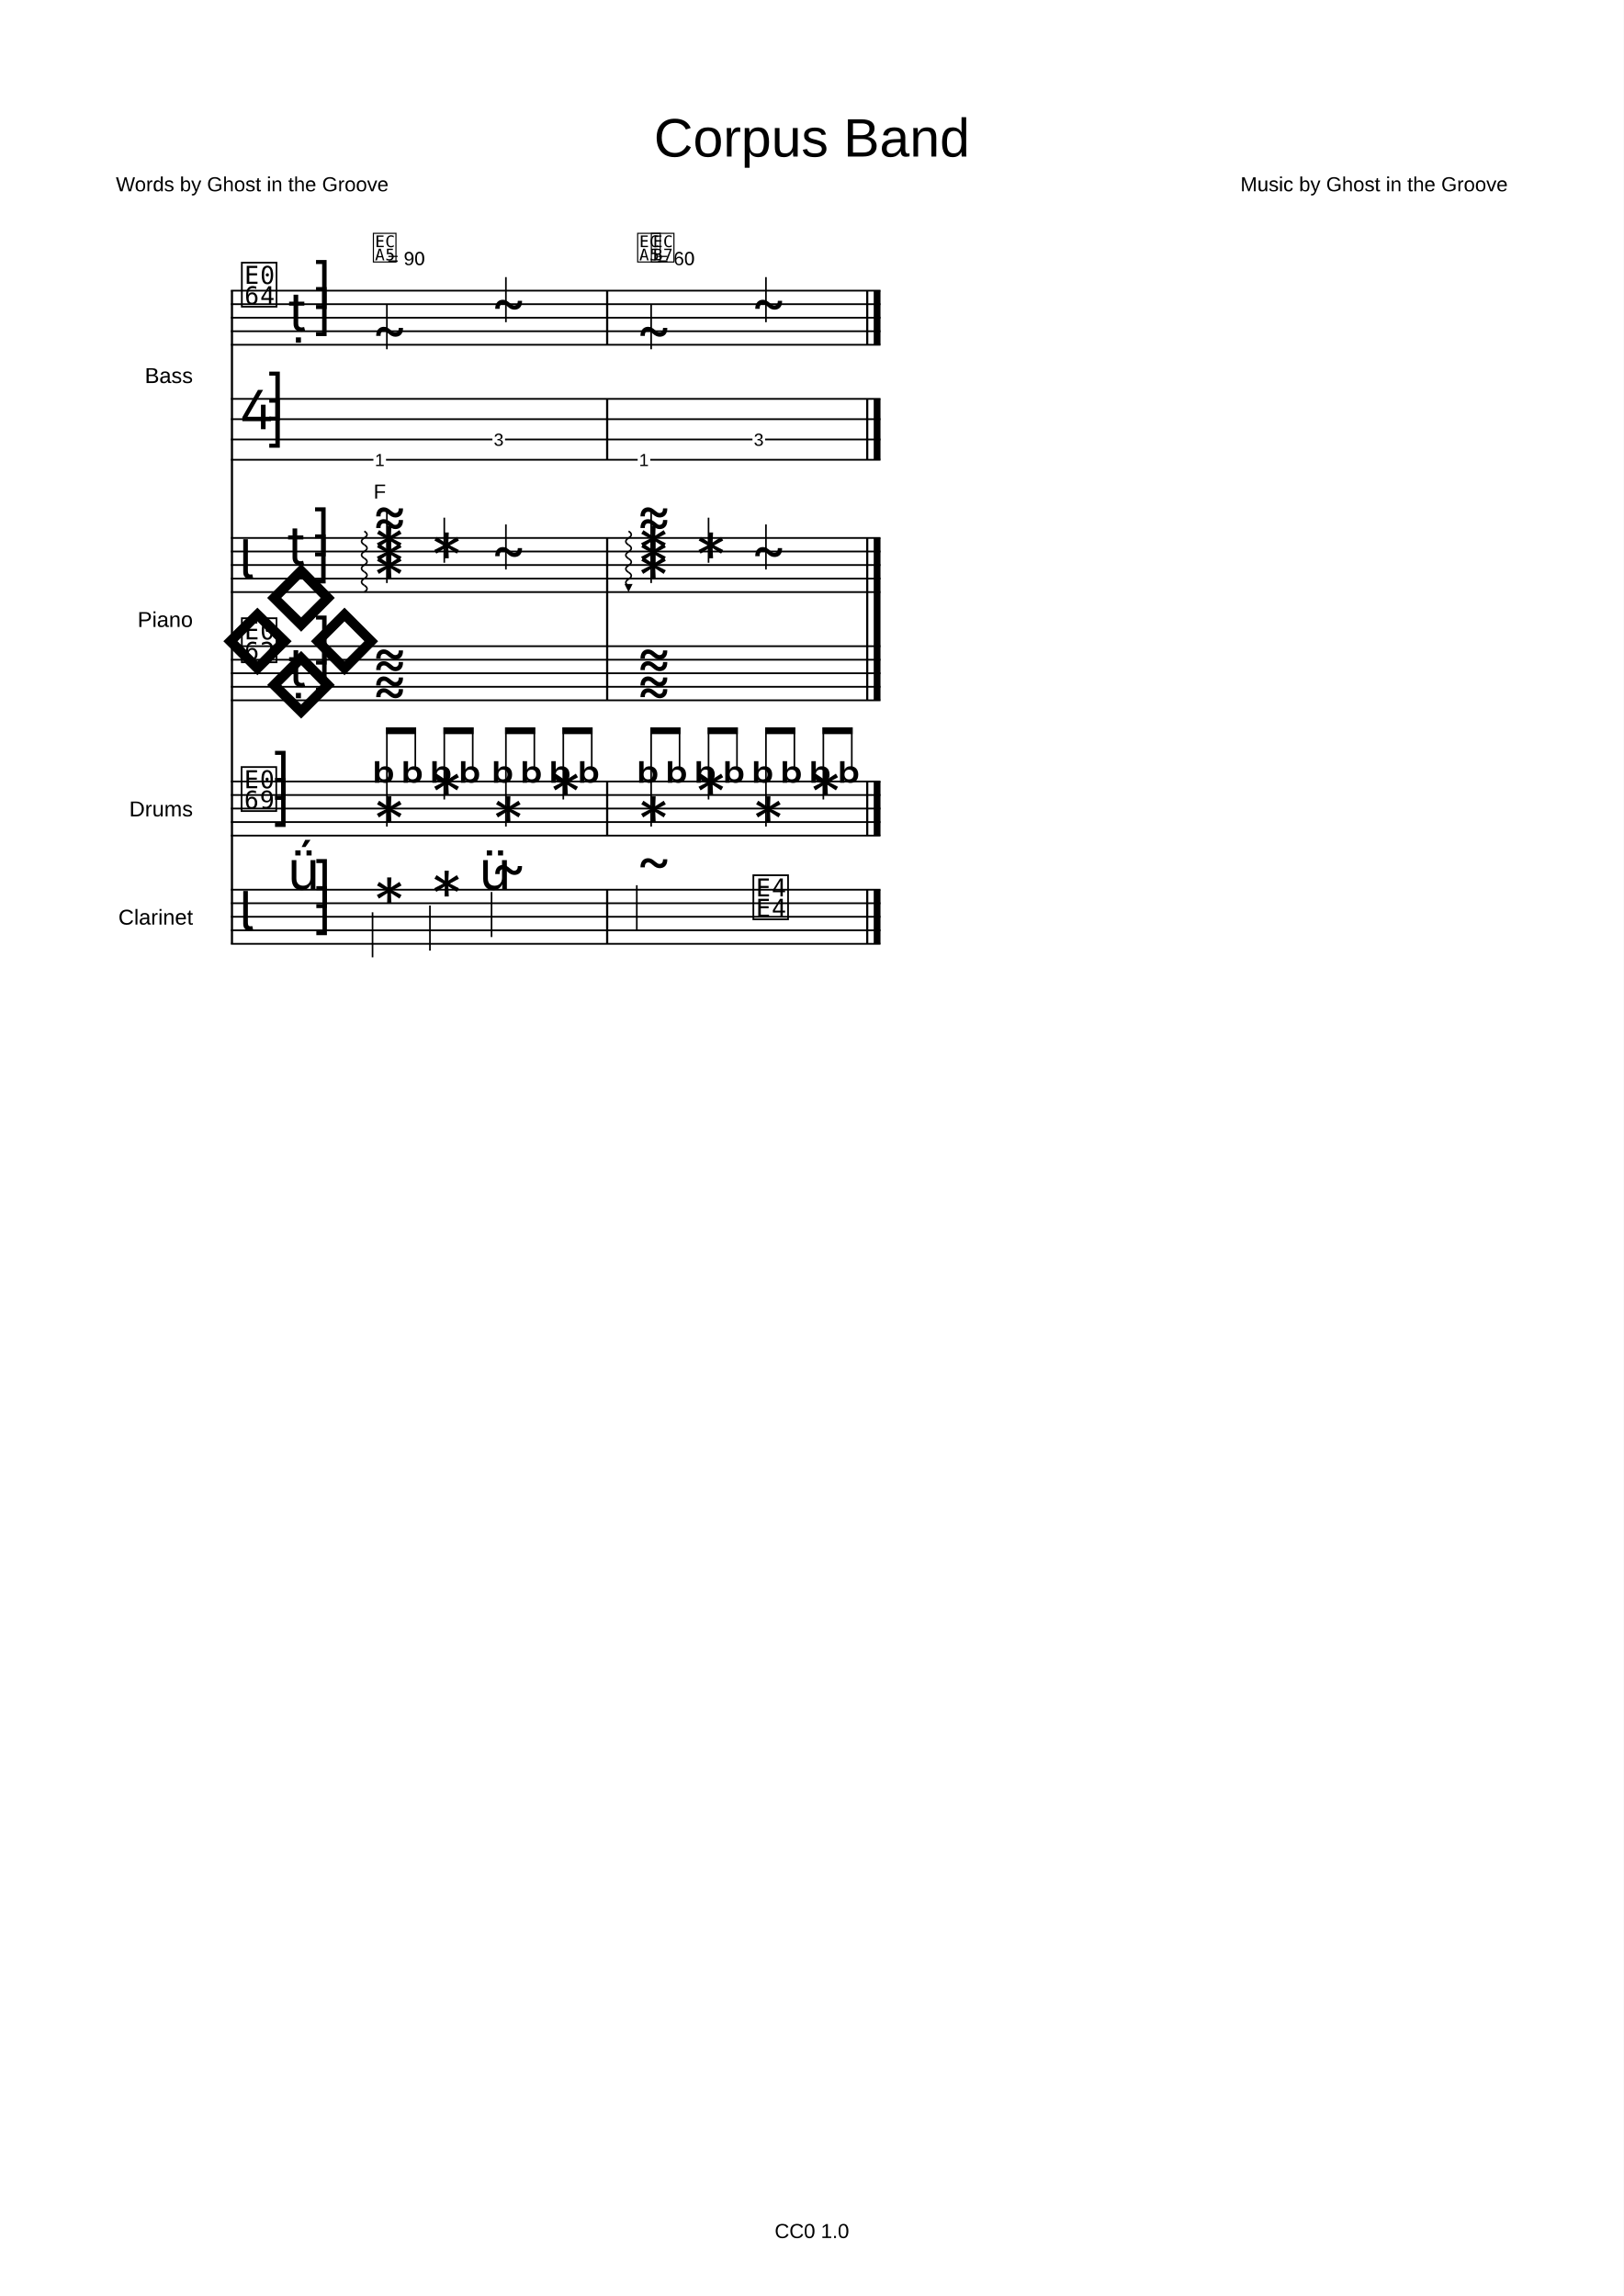
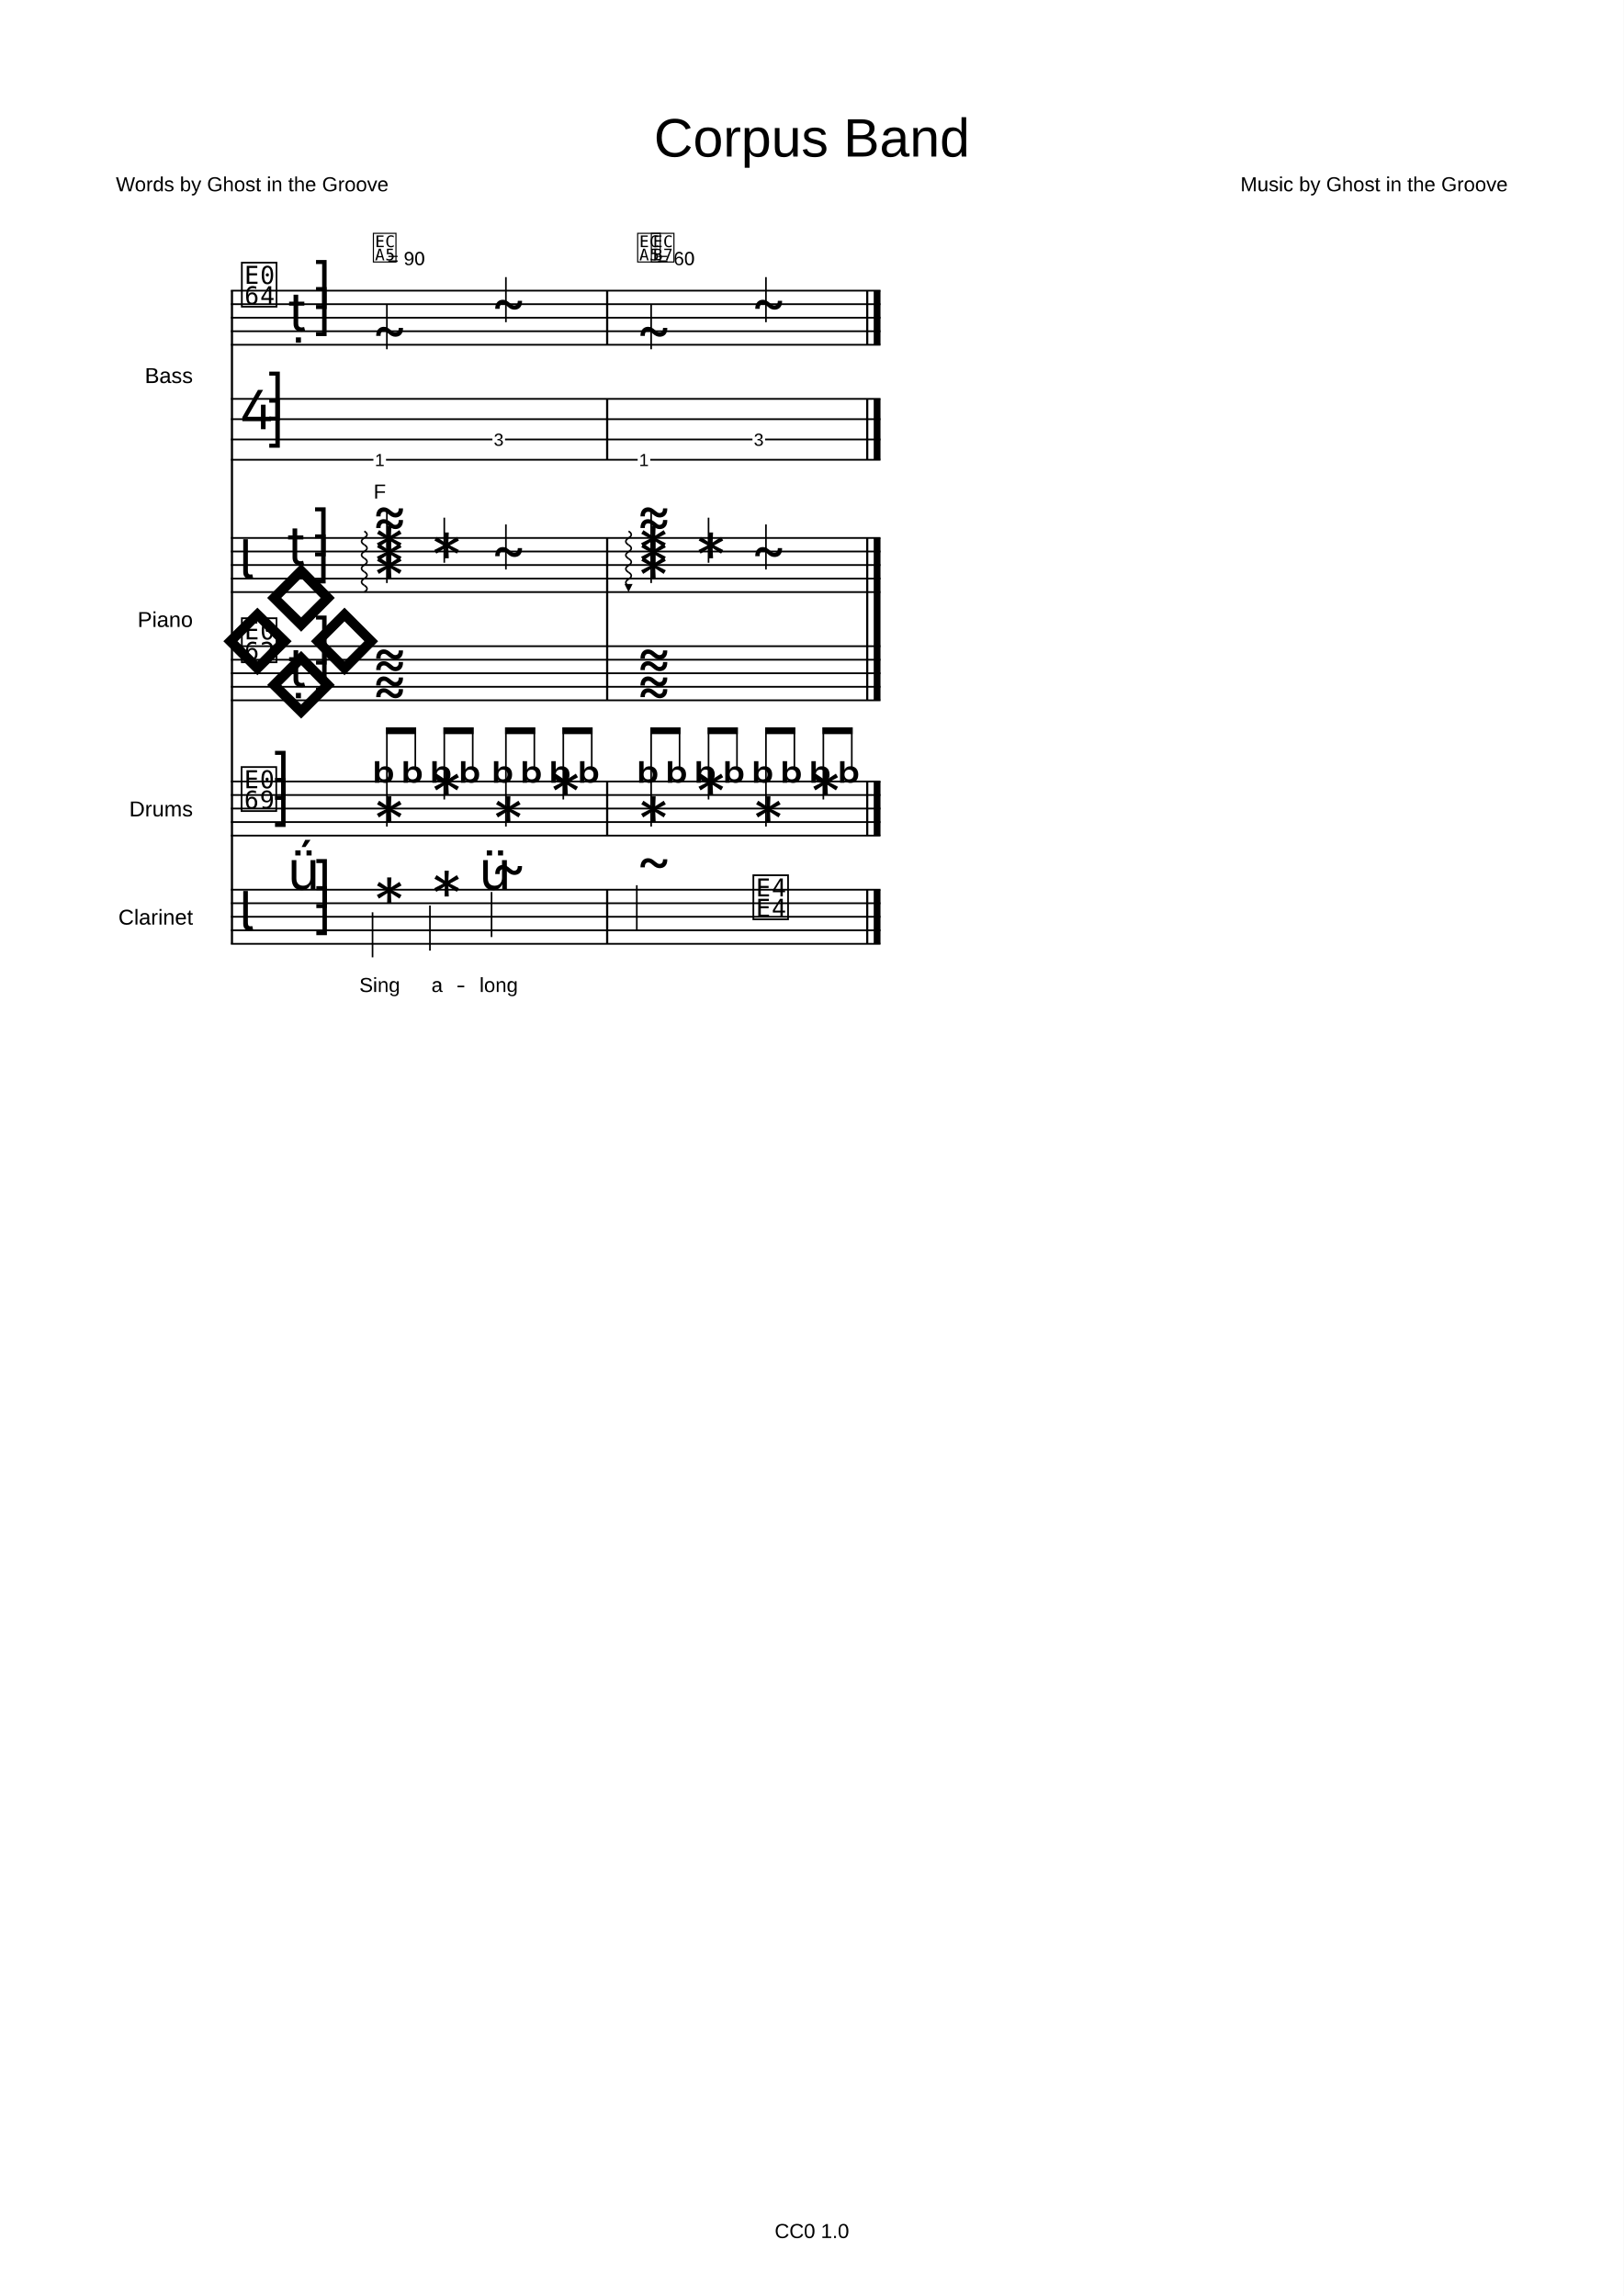
<svg xmlns="http://www.w3.org/2000/svg" width="1200" height="1697.143" viewBox="0 0 120 169.714">
  <style>@font-face{font-family:"Bravura";src:url("Bravura.otf")}text{font-family:"Bravura";font-size:4px}text.t{font-family:Arial,Helvetica,sans-serif}</style>
  <rect x="0" y="0" width="120" height="169.714" fill="white" />
  <g fill="black" stroke="black">
    <line class="staffLine" x1="17.063" y1="21.484" x2="65.072" y2="21.484" stroke-width="0.13" />
    <line class="staffLine" x1="17.063" y1="22.484" x2="65.072" y2="22.484" stroke-width="0.13" />
    <line class="staffLine" x1="17.063" y1="23.484" x2="65.072" y2="23.484" stroke-width="0.13" />
    <line class="staffLine" x1="17.063" y1="24.484" x2="65.072" y2="24.484" stroke-width="0.13" />
    <line class="staffLine" x1="17.063" y1="25.484" x2="65.072" y2="25.484" stroke-width="0.13" />
    <line class="stem" x1="28.593" y1="25.816" x2="28.593" y2="22.484" stroke-width="0.12" />
    <line class="stem" x1="37.389" y1="23.816" x2="37.389" y2="20.484" stroke-width="0.12" />
    <line class="barline" x1="44.873" y1="21.484" x2="44.873" y2="25.484" stroke-width="0.16" />
    <line class="stem" x1="48.123" y1="25.816" x2="48.123" y2="22.484" stroke-width="0.12" />
    <line class="stem" x1="56.608" y1="23.816" x2="56.608" y2="20.484" stroke-width="0.12" />
    <line class="barline" x1="64.092" y1="21.484" x2="64.092" y2="25.484" stroke-width="0.16" />
    <line class="barline" x1="64.822" y1="21.484" x2="64.822" y2="25.484" stroke-width="0.5" />
    <line class="staffLine" x1="17.063" y1="29.484" x2="65.072" y2="29.484" stroke-width="0.13" />
    <line class="staffLine" x1="17.063" y1="30.984" x2="65.072" y2="30.984" stroke-width="0.13" />
    <line class="staffLine" x1="17.063" y1="32.484" x2="65.072" y2="32.484" stroke-width="0.13" />
    <line class="staffLine" x1="17.063" y1="33.984" x2="65.072" y2="33.984" stroke-width="0.13" />
    <line class="barline" x1="44.873" y1="29.484" x2="44.873" y2="33.984" stroke-width="0.16" />
    <line class="barline" x1="64.092" y1="29.484" x2="64.092" y2="33.984" stroke-width="0.16" />
    <line class="barline" x1="64.822" y1="29.484" x2="64.822" y2="33.984" stroke-width="0.5" />
    <line class="staffLine" x1="17.063" y1="39.765" x2="65.072" y2="39.765" stroke-width="0.13" />
    <line class="staffLine" x1="17.063" y1="40.765" x2="65.072" y2="40.765" stroke-width="0.13" />
    <line class="staffLine" x1="17.063" y1="41.765" x2="65.072" y2="41.765" stroke-width="0.13" />
    <line class="staffLine" x1="17.063" y1="42.765" x2="65.072" y2="42.765" stroke-width="0.13" />
    <line class="staffLine" x1="17.063" y1="43.765" x2="65.072" y2="43.765" stroke-width="0.13" />
    <line class="stem" x1="28.593" y1="43.097" x2="28.593" y2="37.765" stroke-width="0.12" />
    <line class="stem" x1="32.835" y1="41.597" x2="32.835" y2="38.265" stroke-width="0.12" />
    <line class="stem" x1="37.389" y1="42.097" x2="37.389" y2="38.765" stroke-width="0.12" />
    <line class="barline" x1="44.873" y1="39.765" x2="44.873" y2="43.765" stroke-width="0.16" />
    <line class="stem" x1="48.123" y1="43.097" x2="48.123" y2="37.765" stroke-width="0.12" />
    <line class="stem" x1="52.365" y1="41.597" x2="52.365" y2="38.265" stroke-width="0.12" />
    <line class="stem" x1="56.608" y1="42.097" x2="56.608" y2="38.765" stroke-width="0.12" />
    <line class="barline" x1="64.092" y1="39.765" x2="64.092" y2="43.765" stroke-width="0.16" />
    <line class="barline" x1="64.822" y1="39.765" x2="64.822" y2="43.765" stroke-width="0.5" />
    <line class="staffLine" x1="17.063" y1="47.765" x2="65.072" y2="47.765" stroke-width="0.13" />
    <line class="staffLine" x1="17.063" y1="48.765" x2="65.072" y2="48.765" stroke-width="0.13" />
    <line class="staffLine" x1="17.063" y1="49.765" x2="65.072" y2="49.765" stroke-width="0.13" />
    <line class="staffLine" x1="17.063" y1="50.765" x2="65.072" y2="50.765" stroke-width="0.13" />
    <line class="staffLine" x1="17.063" y1="51.765" x2="65.072" y2="51.765" stroke-width="0.13" />
    <line class="barline" x1="44.873" y1="47.765" x2="44.873" y2="51.765" stroke-width="0.16" />
    <line class="barline" x1="64.092" y1="47.765" x2="64.092" y2="51.765" stroke-width="0.16" />
    <line class="barline" x1="64.822" y1="47.765" x2="64.822" y2="51.765" stroke-width="0.5" />
    <line class="staffLine" x1="17.063" y1="57.765" x2="65.072" y2="57.765" stroke-width="0.13" />
    <line class="staffLine" x1="17.063" y1="58.765" x2="65.072" y2="58.765" stroke-width="0.13" />
    <line class="staffLine" x1="17.063" y1="59.765" x2="65.072" y2="59.765" stroke-width="0.13" />
    <line class="staffLine" x1="17.063" y1="60.765" x2="65.072" y2="60.765" stroke-width="0.13" />
    <line class="staffLine" x1="17.063" y1="61.765" x2="65.072" y2="61.765" stroke-width="0.13" />
    <line class="stem" x1="28.593" y1="61.097" x2="28.593" y2="53.765" stroke-width="0.12" />
    <line class="stem" x1="30.694" y1="56.821" x2="30.694" y2="53.765" stroke-width="0.12" />
    <line class="stem" x1="32.835" y1="59.097" x2="32.835" y2="53.765" stroke-width="0.12" />
    <line class="stem" x1="34.937" y1="56.821" x2="34.937" y2="53.765" stroke-width="0.12" />
    <line class="stem" x1="37.389" y1="61.097" x2="37.389" y2="53.765" stroke-width="0.12" />
    <line class="stem" x1="39.49" y1="56.821" x2="39.49" y2="53.765" stroke-width="0.12" />
    <line class="stem" x1="41.631" y1="59.097" x2="41.631" y2="53.765" stroke-width="0.12" />
    <line class="stem" x1="43.733" y1="56.821" x2="43.733" y2="53.765" stroke-width="0.12" />
    <line class="barline" x1="44.873" y1="57.765" x2="44.873" y2="61.765" stroke-width="0.16" />
    <line class="stem" x1="48.123" y1="61.097" x2="48.123" y2="53.765" stroke-width="0.12" />
    <line class="stem" x1="50.224" y1="56.821" x2="50.224" y2="53.765" stroke-width="0.12" />
    <line class="stem" x1="52.365" y1="59.097" x2="52.365" y2="53.765" stroke-width="0.12" />
    <line class="stem" x1="54.467" y1="56.821" x2="54.467" y2="53.765" stroke-width="0.12" />
    <line class="stem" x1="56.608" y1="61.097" x2="56.608" y2="53.765" stroke-width="0.12" />
    <line class="stem" x1="58.709" y1="56.821" x2="58.709" y2="53.765" stroke-width="0.12" />
    <line class="stem" x1="60.85" y1="59.097" x2="60.85" y2="53.765" stroke-width="0.12" />
    <line class="stem" x1="62.952" y1="56.821" x2="62.952" y2="53.765" stroke-width="0.12" />
    <line class="barline" x1="64.092" y1="57.765" x2="64.092" y2="61.765" stroke-width="0.16" />
    <line class="barline" x1="64.822" y1="57.765" x2="64.822" y2="61.765" stroke-width="0.5" />
    <line class="staffLine" x1="17.063" y1="65.765" x2="65.072" y2="65.765" stroke-width="0.13" />
    <line class="staffLine" x1="17.063" y1="66.765" x2="65.072" y2="66.765" stroke-width="0.13" />
    <line class="staffLine" x1="17.063" y1="67.765" x2="65.072" y2="67.765" stroke-width="0.13" />
    <line class="staffLine" x1="17.063" y1="68.765" x2="65.072" y2="68.765" stroke-width="0.13" />
    <line class="staffLine" x1="17.063" y1="69.765" x2="65.072" y2="69.765" stroke-width="0.13" />
    <line class="stem" x1="27.533" y1="67.433" x2="27.533" y2="70.765" stroke-width="0.12" />
    <line class="stem" x1="31.775" y1="66.933" x2="31.775" y2="70.265" stroke-width="0.12" />
    <line class="stem" x1="36.329" y1="65.933" x2="36.329" y2="69.265" stroke-width="0.12" />
    <line class="barline" x1="44.873" y1="65.765" x2="44.873" y2="69.765" stroke-width="0.16" />
    <line class="stem" x1="47.063" y1="65.433" x2="47.063" y2="68.765" stroke-width="0.12" />
    <line class="barline" x1="64.092" y1="65.765" x2="64.092" y2="69.765" stroke-width="0.16" />
    <line class="barline" x1="64.822" y1="65.765" x2="64.822" y2="69.765" stroke-width="0.5" />
+     <line class="lyric" x1="33.811" y1="72.917" x2="34.311" y2="72.917" stroke-width="0.12" />
    <line class="barline" x1="17.143" y1="21.484" x2="17.143" y2="69.765" stroke-width="0.16" />
    <line class="barline" x1="44.873" y1="43.765" x2="44.873" y2="47.765" stroke-width="0.16" />
    <line class="barline" x1="64.092" y1="43.765" x2="64.092" y2="47.765" stroke-width="0.16" />
    <line class="barline" x1="64.822" y1="43.765" x2="64.822" y2="47.765" stroke-width="0.5" />
    <polygon class="beam" stroke="none" points="28.533,53.765 30.754,53.765 30.754,54.265 28.533,54.265" />
    <polygon class="beam" stroke="none" points="32.775,53.765 34.997,53.765 34.997,54.265 32.775,54.265" />
    <polygon class="beam" stroke="none" points="37.329,53.765 39.55,53.765 39.55,54.265 37.329,54.265" />
    <polygon class="beam" stroke="none" points="41.571,53.765 43.793,53.765 43.793,54.265 41.571,54.265" />
    <polygon class="beam" stroke="none" points="48.063,53.765 50.284,53.765 50.284,54.265 48.063,54.265" />
    <polygon class="beam" stroke="none" points="52.305,53.765 54.527,53.765 54.527,54.265 52.305,54.265" />
    <polygon class="beam" stroke="none" points="56.548,53.765 58.769,53.765 58.769,54.265 56.548,54.265" />
    <polygon class="beam" stroke="none" points="60.79,53.765 63.012,53.765 63.012,54.265 60.79,54.265" />
    <text class="clef" x="17.683" y="22.484" stroke="none"></text>
    <text class="keySignature" x="21.319" y="24.484" stroke="none"></text>
    <text class="timeSignature" x="23.123" y="22.484" stroke="none"></text>
    <text class="timeSignature" x="23.123" y="24.484" stroke="none"></text>
    <text class="notehead" x="27.473" y="25.984" stroke="none"></text>
    <text class="notehead" x="36.269" y="23.984" stroke="none"></text>
    <text class="notehead" x="47.003" y="25.984" stroke="none"></text>
    <text class="notehead" x="55.488" y="23.984" stroke="none"></text>
    <text class="clef" x="17.675" y="31.726" stroke="none"></text>
    <text class="timeSignature" x="19.663" y="30.734" stroke="none"></text>
    <text class="timeSignature" x="19.663" y="32.734" stroke="none"></text>
    <text class="clef" x="17.663" y="42.765" stroke="none"></text>
    <text class="keySignature" x="21.247" y="41.765" stroke="none"></text>
    <text class="timeSignature" x="23.051" y="40.765" stroke="none"></text>
    <text class="timeSignature" x="23.051" y="42.765" stroke="none"></text>
    <text class="notehead" x="27.473" y="41.265" stroke="none"></text>
    <text class="notehead" x="27.473" y="42.265" stroke="none"></text>
    <text class="notehead" x="27.473" y="43.265" stroke="none"></text>
    <text class="notehead" x="31.715" y="41.765" stroke="none"></text>
    <text class="notehead" x="36.269" y="42.265" stroke="none"></text>
    <text class="notehead" x="27.473" y="39.765" stroke="none"></text>
    <text class="notehead" x="47.003" y="41.265" stroke="none"></text>
    <text class="notehead" x="47.003" y="42.265" stroke="none"></text>
    <text class="notehead" x="47.003" y="43.265" stroke="none"></text>
    <text class="notehead" x="51.245" y="41.765" stroke="none"></text>
    <text class="notehead" x="55.488" y="42.265" stroke="none"></text>
    <text class="notehead" x="47.003" y="39.765" stroke="none"></text>
    <text class="clef" x="17.683" y="48.765" stroke="none"></text>
    <text class="keySignature" x="21.319" y="50.765" stroke="none"></text>
    <text class="timeSignature" x="23.123" y="48.765" stroke="none"></text>
    <text class="timeSignature" x="23.123" y="50.765" stroke="none"></text>
    <text class="notehead" x="27.473" y="50.265" stroke="none"></text>
    <text class="notehead" x="27.473" y="52.265" stroke="none"></text>
    <text class="notehead" x="47.003" y="50.265" stroke="none"></text>
    <text class="notehead" x="47.003" y="52.265" stroke="none"></text>
    <text class="clef" x="17.663" y="59.765" stroke="none"></text>
    <text class="timeSignature" x="20.091" y="58.765" stroke="none"></text>
    <text class="timeSignature" x="20.091" y="60.765" stroke="none"></text>
    <text class="notehead" x="27.473" y="57.265" stroke="none"></text>
    <text class="notehead" x="27.473" y="61.265" stroke="none"></text>
    <text class="notehead" x="29.594" y="57.265" stroke="none"></text>
    <text class="notehead" x="31.715" y="57.265" stroke="none"></text>
    <text class="notehead" x="31.715" y="59.265" stroke="none"></text>
    <text class="notehead" x="33.837" y="57.265" stroke="none"></text>
    <text class="notehead" x="36.269" y="57.265" stroke="none"></text>
    <text class="notehead" x="36.269" y="61.265" stroke="none"></text>
    <text class="notehead" x="38.39" y="57.265" stroke="none"></text>
    <text class="notehead" x="40.511" y="57.265" stroke="none"></text>
    <text class="notehead" x="40.511" y="59.265" stroke="none"></text>
    <text class="notehead" x="42.633" y="57.265" stroke="none"></text>
    <text class="notehead" x="47.003" y="57.265" stroke="none"></text>
    <text class="notehead" x="47.003" y="61.265" stroke="none"></text>
    <text class="notehead" x="49.124" y="57.265" stroke="none"></text>
    <text class="notehead" x="51.245" y="57.265" stroke="none"></text>
    <text class="notehead" x="51.245" y="59.265" stroke="none"></text>
    <text class="notehead" x="53.367" y="57.265" stroke="none"></text>
    <text class="notehead" x="55.488" y="57.265" stroke="none"></text>
    <text class="notehead" x="55.488" y="61.265" stroke="none"></text>
    <text class="notehead" x="57.609" y="57.265" stroke="none"></text>
    <text class="notehead" x="59.73" y="57.265" stroke="none"></text>
    <text class="notehead" x="59.73" y="59.265" stroke="none"></text>
    <text class="notehead" x="61.852" y="57.265" stroke="none"></text>
    <text class="clef" x="17.663" y="68.765" stroke="none"></text>
    <text class="keySignature" x="21.247" y="65.765" stroke="none"></text>
    <text class="timeSignature" x="23.143" y="66.765" stroke="none"></text>
    <text class="timeSignature" x="23.143" y="68.765" stroke="none"></text>
    <text class="notehead" x="27.473" y="67.265" stroke="none"></text>
    <text class="notehead" x="31.715" y="66.765" stroke="none"></text>
    <text class="notehead" x="36.269" y="65.765" stroke="none"></text>
    <text class="accidental" x="35.397" y="65.765" stroke="none"></text>
    <text class="notehead" x="47.003" y="65.265" stroke="none"></text>
    <text class="rest" x="55.488" y="67.765" stroke="none"></text>
    <text class="tempo" x="27.473" y="19.24" style="font-size:2.6px" stroke="none"></text>
    <text class="tempo" x="47.003" y="19.24" style="font-size:2.6px" stroke="none"></text>
    <text class="tempo" x="48.016" y="19.24" style="font-size:2.6px" stroke="none"></text>
    <text class="brace" x="15.931" y="51.758" style="font-size:11.985px" stroke="none"></text>
    <text class="t credit" x="60" y="11.571" style="font-size:4px" text-anchor="middle" stroke="none">Corpus Band</text>
    <text class="t credit" x="8.571" y="14.136" style="font-size:1.5px" text-anchor="start" stroke="none">Words by Ghost in the Groove</text>
    <text class="t credit" x="111.429" y="14.136" style="font-size:1.5px" text-anchor="end" stroke="none">Music by Ghost in the Groove</text>
    <rect class="knockout" x="27.597" y="33.412" width="0.931" height="1.144" fill="white" stroke="none" />
    <text class="t fretNumber" x="28.063" y="34.452" style="font-size:1.3px" text-anchor="middle" stroke="none">1</text>
    <rect class="knockout" x="36.393" y="31.912" width="0.931" height="1.144" fill="white" stroke="none" />
    <text class="t fretNumber" x="36.859" y="32.952" style="font-size:1.3px" text-anchor="middle" stroke="none">3</text>
    <rect class="knockout" x="47.127" y="33.412" width="0.931" height="1.144" fill="white" stroke="none" />
    <text class="t fretNumber" x="47.593" y="34.452" style="font-size:1.3px" text-anchor="middle" stroke="none">1</text>
    <rect class="knockout" x="55.612" y="31.912" width="0.931" height="1.144" fill="white" stroke="none" />
    <text class="t fretNumber" x="56.078" y="32.952" style="font-size:1.3px" text-anchor="middle" stroke="none">3</text>
    <text class="t chord" x="28.063" y="36.85" style="font-size:1.5px" text-anchor="middle" stroke="none">F</text>
+     <text class="t lyric" x="28.063" y="73.322" style="font-size:1.5px" text-anchor="middle" stroke="none">Sing</text>
+     <text class="t lyric" x="32.305" y="73.322" style="font-size:1.5px" text-anchor="middle" stroke="none">a</text>
+     <text class="t lyric" x="36.859" y="73.322" style="font-size:1.5px" text-anchor="middle" stroke="none">long</text>
    <text class="t tempo" x="28.636" y="19.59" style="font-size:1.4px" text-anchor="start" stroke="none">= 90</text>
    <text class="t tempo" x="48.576" y="19.59" style="font-size:1.4px" text-anchor="start" stroke="none">= 60</text>
    <text class="t trackName" x="14.263" y="28.31" style="font-size:1.6px" text-anchor="end" stroke="none">Bass</text>
    <text class="t trackName" x="14.263" y="46.341" style="font-size:1.6px" text-anchor="end" stroke="none">Piano</text>
    <text class="t trackName" x="14.263" y="60.341" style="font-size:1.6px" text-anchor="end" stroke="none">Drums</text>
    <text class="t trackName" x="14.263" y="68.341" style="font-size:1.6px" text-anchor="end" stroke="none">Clarinet</text>
    <text class="t credit" x="60" y="165.429" style="font-size:1.5px" text-anchor="middle" stroke="none">CC0 1.0</text>
    <path class="arpeggio" fill="none" stroke-width="0.12" d="M26.923,39.265 C27.193,39.432 27.193,39.599 26.923,39.765" />
    <path class="arpeggio" fill="none" stroke-width="0.12" d="M26.923,39.765 C26.653,39.932 26.653,40.099 26.923,40.265" />
    <path class="arpeggio" fill="none" stroke-width="0.12" d="M26.923,40.265 C27.193,40.432 27.193,40.599 26.923,40.765" />
    <path class="arpeggio" fill="none" stroke-width="0.12" d="M26.923,40.765 C26.653,40.932 26.653,41.099 26.923,41.265" />
    <path class="arpeggio" fill="none" stroke-width="0.12" d="M26.923,41.265 C27.193,41.432 27.193,41.599 26.923,41.765" />
    <path class="arpeggio" fill="none" stroke-width="0.12" d="M26.923,41.765 C26.653,41.932 26.653,42.099 26.923,42.265" />
    <path class="arpeggio" fill="none" stroke-width="0.12" d="M26.923,42.265 C27.193,42.432 27.193,42.599 26.923,42.765" />
    <path class="arpeggio" fill="none" stroke-width="0.12" d="M26.923,42.765 C26.653,42.932 26.653,43.099 26.923,43.265" />
    <path class="arpeggio" fill="none" stroke-width="0.12" d="M26.923,43.265 C27.193,43.432 27.193,43.599 26.923,43.765" />
    <path class="arpeggio" fill="none" stroke-width="0.12" d="M46.453,39.265 C46.723,39.434 46.723,39.603 46.453,39.771" />
    <path class="arpeggio" fill="none" stroke-width="0.12" d="M46.453,39.771 C46.183,39.94 46.183,40.109 46.453,40.278" />
    <path class="arpeggio" fill="none" stroke-width="0.12" d="M46.453,40.278 C46.723,40.446 46.723,40.615 46.453,40.784" />
    <path class="arpeggio" fill="none" stroke-width="0.12" d="M46.453,40.784 C46.183,40.953 46.183,41.121 46.453,41.29" />
    <path class="arpeggio" fill="none" stroke-width="0.12" d="M46.453,41.29 C46.723,41.459 46.723,41.628 46.453,41.796" />
    <path class="arpeggio" fill="none" stroke-width="0.12" d="M46.453,41.796 C46.183,41.965 46.183,42.134 46.453,42.303" />
    <path class="arpeggio" fill="none" stroke-width="0.12" d="M46.453,42.303 C46.723,42.471 46.723,42.64 46.453,42.809" />
    <path class="arpeggio" fill="none" stroke-width="0.12" d="M46.453,42.809 C46.183,42.978 46.183,43.146 46.453,43.315" />
    <polygon class="arpeggio" stroke="none" points="46.153,43.165 46.753,43.165 46.453,43.765" />
  </g>
</svg>
